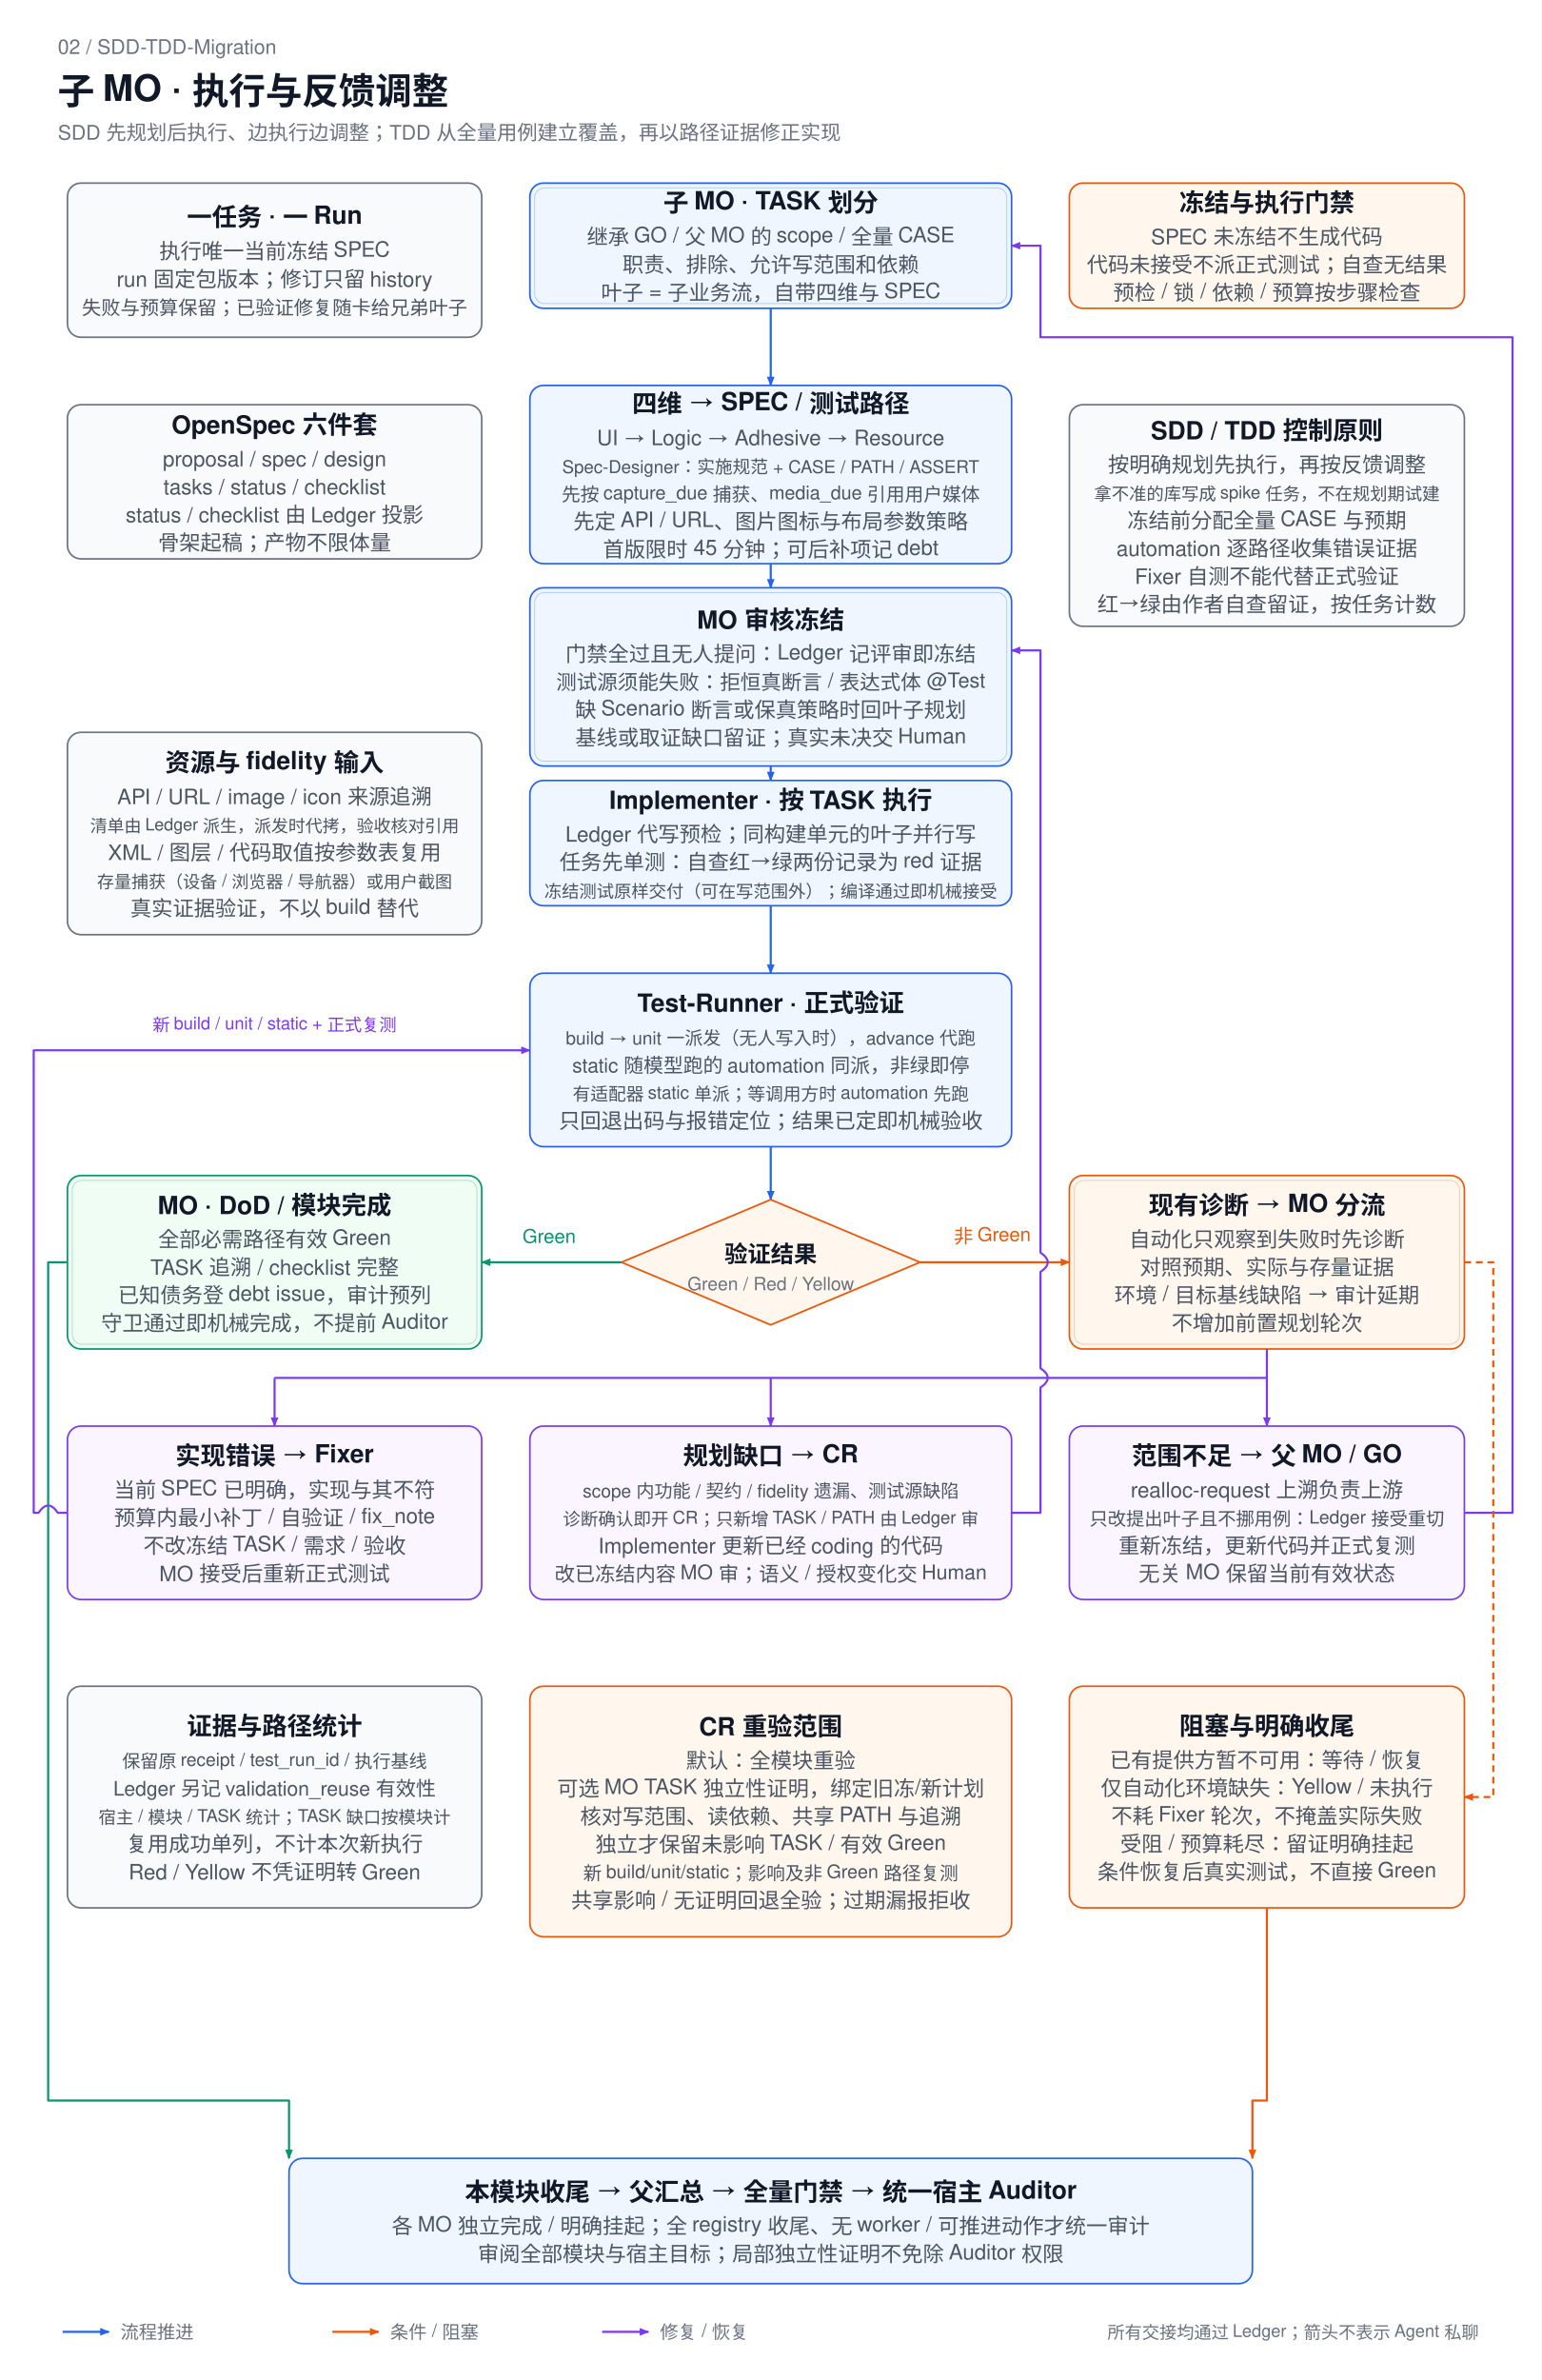
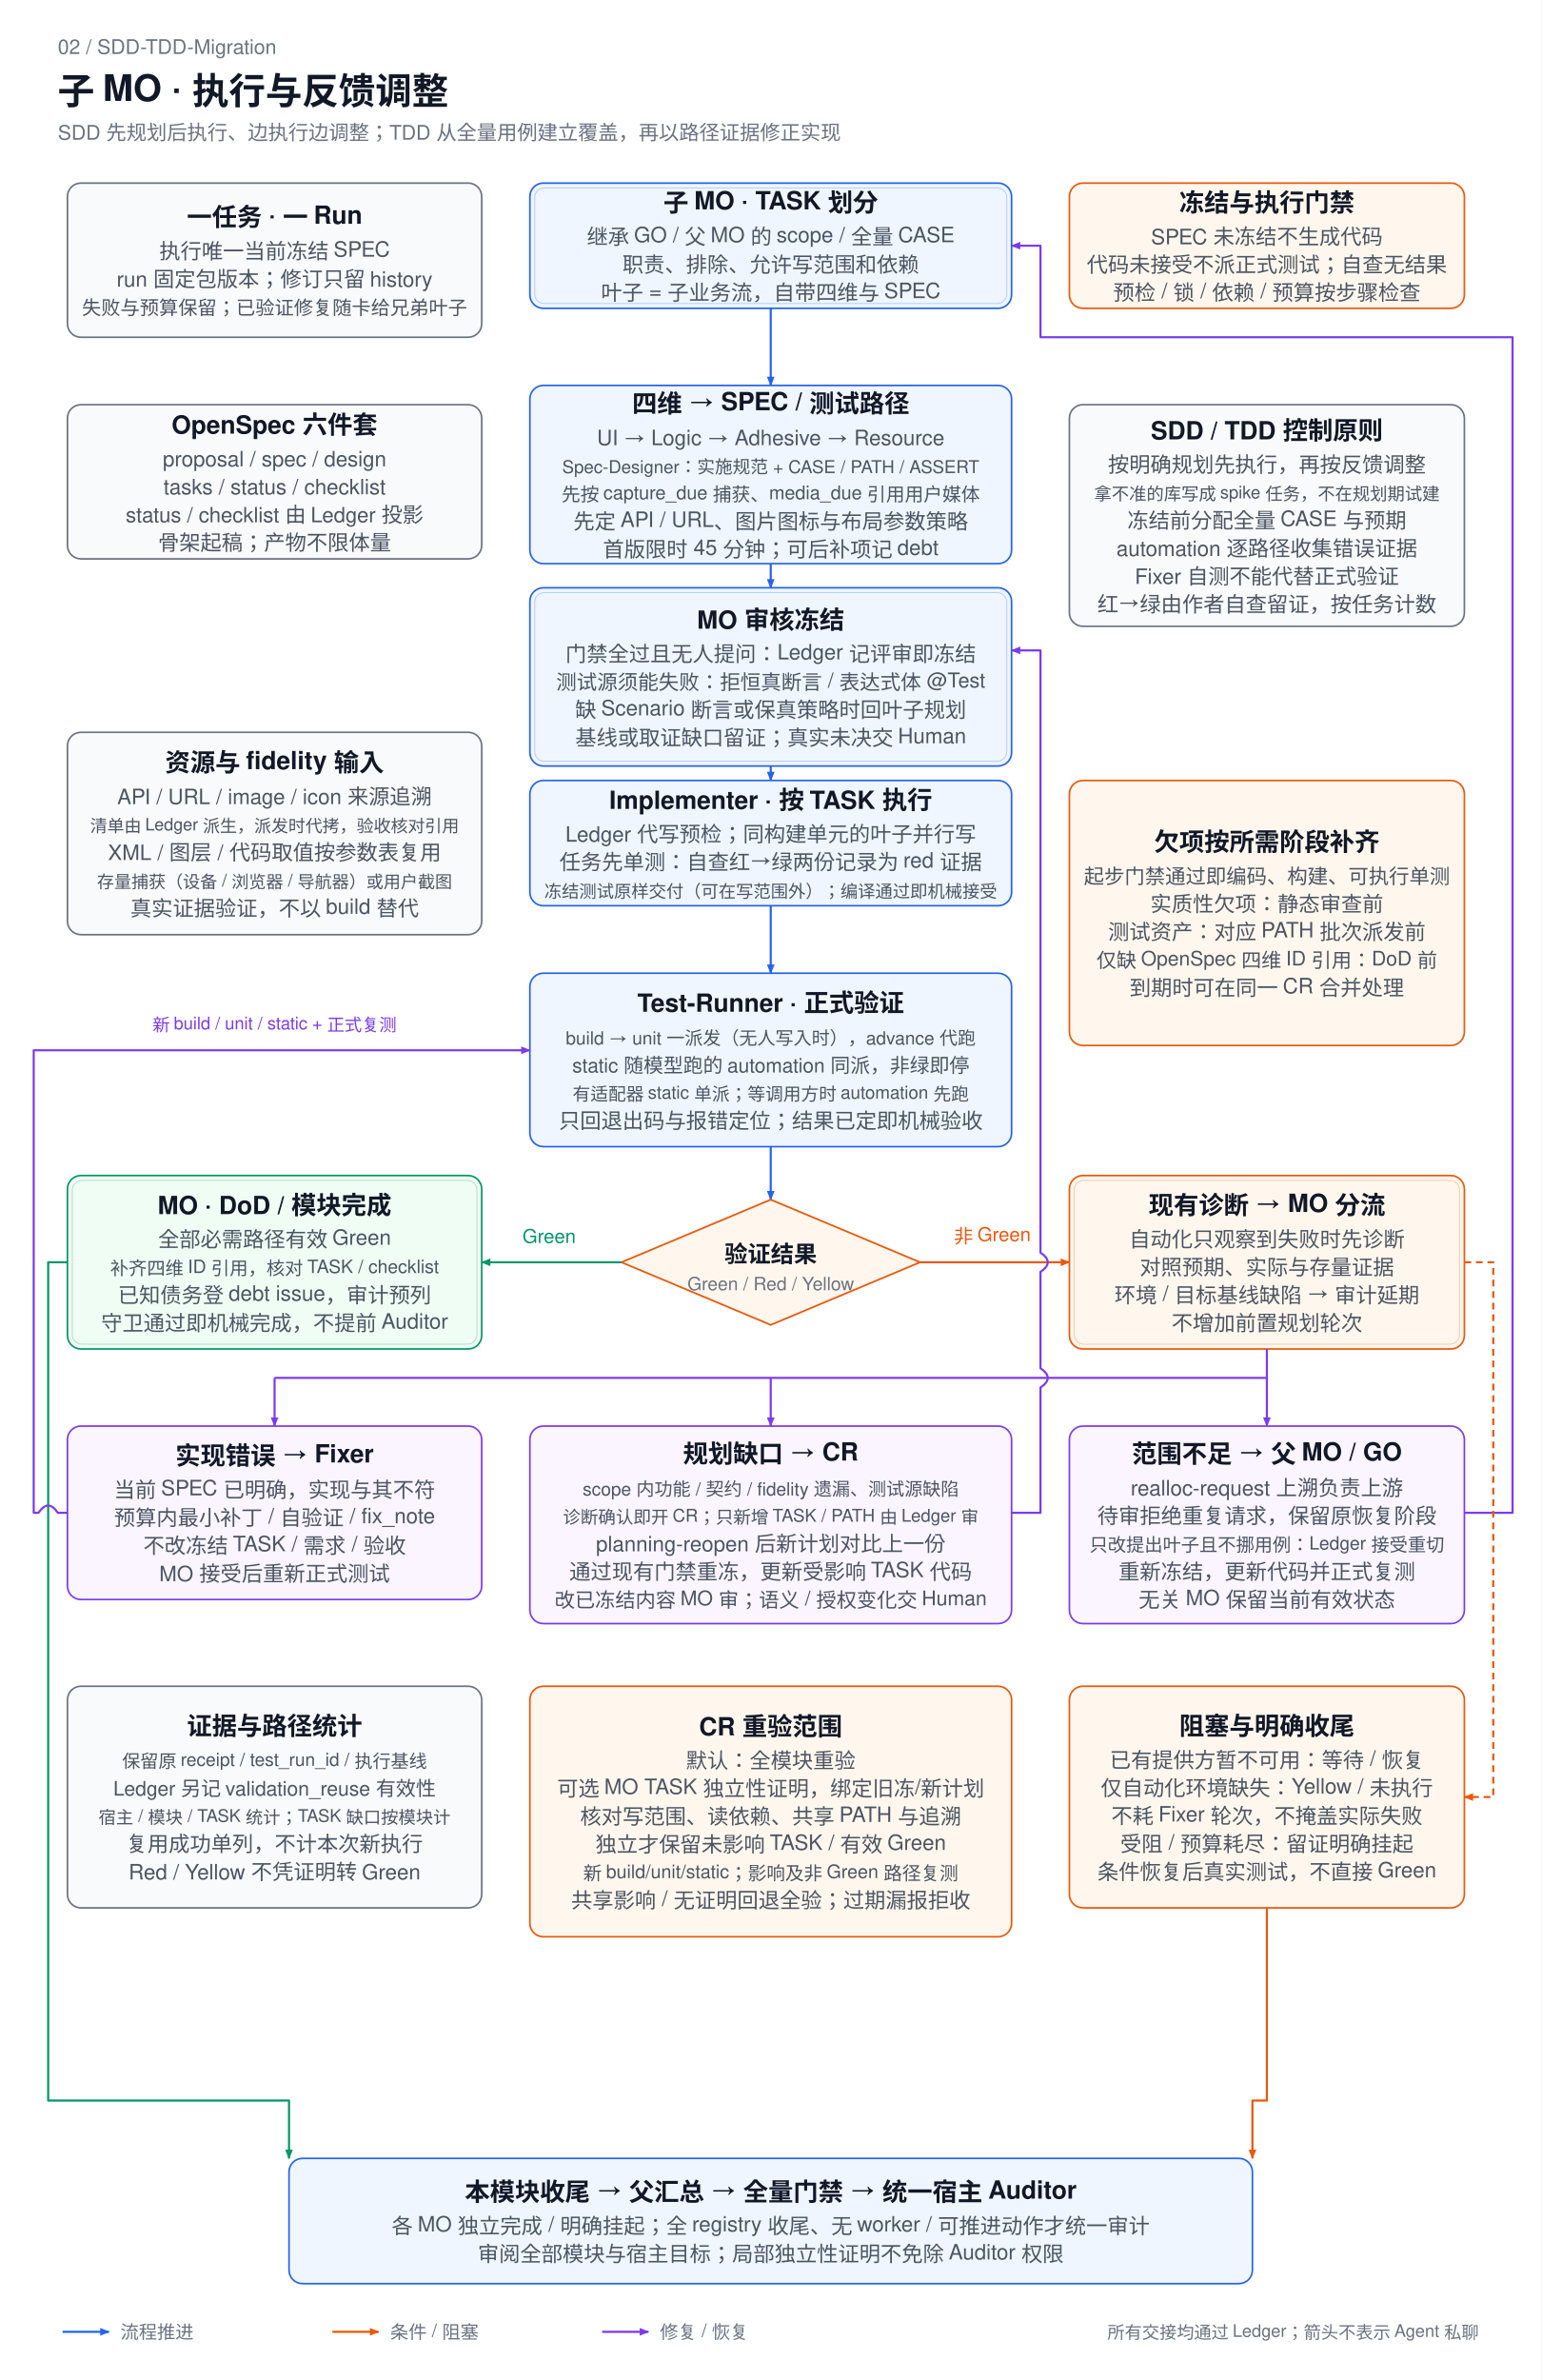
<svg xmlns="http://www.w3.org/2000/svg" width="1600" height="2470" viewBox="0 0 1600 2470" role="img" aria-labelledby="title desc">
  <style>text {font-family: "Helvetica Neue", Helvetica, Arial, "PingFang SC", "Microsoft YaHei", sans-serif;}</style>
  <defs>
    <marker id="arrow-blue" markerWidth="10" markerHeight="8" refX="9" refY="4" orient="auto" markerUnits="userSpaceOnUse">
      <path d="M0,0 L10,4 L0,8 Z" fill="#2563eb" />
    </marker>
    <marker id="arrow-orange" markerWidth="10" markerHeight="8" refX="9" refY="4" orient="auto" markerUnits="userSpaceOnUse">
      <path d="M0,0 L10,4 L0,8 Z" fill="#ea580c" />
    </marker>
    <marker id="arrow-green" markerWidth="10" markerHeight="8" refX="9" refY="4" orient="auto" markerUnits="userSpaceOnUse">
      <path d="M0,0 L10,4 L0,8 Z" fill="#059669" />
    </marker>
    <marker id="arrow-purple" markerWidth="10" markerHeight="8" refX="9" refY="4" orient="auto" markerUnits="userSpaceOnUse">
      <path d="M0,0 L10,4 L0,8 Z" fill="#7c3aed" />
    </marker>
    <marker id="arrow-gray" markerWidth="10" markerHeight="8" refX="9" refY="4" orient="auto" markerUnits="userSpaceOnUse">
      <path d="M0,0 L10,4 L0,8 Z" fill="#6b7280" />
    </marker>
  </defs>
  <rect width="1600" height="2470" fill="white" />
  <text x="60" y="56" font-size="21.00" fill="#6b7280" text-anchor="start" font-weight="400">02  /  SDD-TDD-Migration</text>
  <text x="60" y="108" font-size="38.00" fill="#111827" text-anchor="start" font-weight="700">子 MO · 执行与反馈调整</text>
  <text x="60" y="145" font-size="21.00" fill="#6b7280" text-anchor="start" font-weight="400">SDD 先规划后执行、边执行边调整；TDD 从全量用例建立覆盖，再以路径证据修正实现</text>
  <rect x="550" y="190" width="500" height="130" rx="14" fill="#eff6ff" stroke="#2563eb" stroke-width="1.7" />
  <rect x="555" y="195" width="490" height="120" rx="10" fill="none" stroke="#2563eb" stroke-opacity="0.28" />
  <text x="800.0" y="219.5" font-size="26.00" fill="#111827" text-anchor="middle" font-weight="650">子 MO · TASK 划分</text>
  <text x="800.0" y="253.5" font-size="22.00" fill="#4b5563" text-anchor="middle" font-weight="400">继承 GO / 父 MO 的 scope / 全量 CASE</text>
  <text x="800.0" y="282.5" font-size="22.00" fill="#4b5563" text-anchor="middle" font-weight="400">职责、排除、允许写范围和依赖</text>
  <text x="800.0" y="311.5" font-size="22.00" fill="#4b5563" text-anchor="middle" font-weight="400">叶子 = 子业务流，自带四维与 SPEC</text>
  <path d="M800,320 L800,400" fill="none" stroke="#2563eb" stroke-width="2.2" stroke-linejoin="round" marker-end="url(#arrow-blue)" />
  <rect x="550" y="400" width="500" height="185" rx="14" fill="#eff6ff" stroke="#2563eb" stroke-width="1.7" />
  <text x="800.0" y="428.0" font-size="26.00" fill="#111827" text-anchor="middle" font-weight="650">四维 → SPEC / 测试路径</text>
  <text x="800.0" y="462.0" font-size="22.00" fill="#4b5563" text-anchor="middle" font-weight="400">UI → Logic → Adhesive → Resource</text>
  <text x="800.0" y="491.0" font-size="18.42" fill="#4b5563" text-anchor="middle" font-weight="400">Spec-Designer：实施规范 + CASE / PATH / ASSERT</text>
  <text x="800.0" y="520.0" font-size="19.49" fill="#4b5563" text-anchor="middle" font-weight="400">先按 capture_due 捕获、media_due 引用用户媒体</text>
  <text x="800.0" y="549.0" font-size="22.00" fill="#4b5563" text-anchor="middle" font-weight="400">先定 API / URL、图片图标与布局参数策略</text>
  <text x="800.0" y="578.0" font-size="22.00" fill="#4b5563" text-anchor="middle" font-weight="400">首版限时 45 分钟；可后补项记 debt</text>
  <path d="M800,585 L800,610" fill="none" stroke="#2563eb" stroke-width="2.2" stroke-linejoin="round" marker-end="url(#arrow-blue)" />
  <rect x="550" y="610" width="500" height="185" rx="14" fill="#eff6ff" stroke="#2563eb" stroke-width="1.7" />
  <rect x="555" y="615" width="490" height="175" rx="10" fill="none" stroke="#2563eb" stroke-opacity="0.28" />
  <text x="800.0" y="652.5" font-size="26.00" fill="#111827" text-anchor="middle" font-weight="650">MO 审核冻结</text>
  <text x="800.0" y="686.5" font-size="22.00" fill="#4b5563" text-anchor="middle" font-weight="400">门禁全过且无人提问：Ledger 记评审即冻结</text>
  <text x="800.0" y="715.5" font-size="21.24" fill="#4b5563" text-anchor="middle" font-weight="400">测试源须能失败：拒恒真断言 / 表达式体 @Test</text>
  <text x="800.0" y="744.5" font-size="22.00" fill="#4b5563" text-anchor="middle" font-weight="400">缺 Scenario 断言或保真策略时回叶子规划</text>
  <text x="800.0" y="773.5" font-size="22.00" fill="#4b5563" text-anchor="middle" font-weight="400">基线或取证缺口留证；真实未决交 Human</text>
  <path d="M800,795 L800,810" fill="none" stroke="#2563eb" stroke-width="2.2" stroke-linejoin="round" marker-end="url(#arrow-blue)" />
  <rect x="550" y="810" width="500" height="130" rx="14" fill="#eff6ff" stroke="#2563eb" stroke-width="1.7" />
  <text x="800.0" y="839.5" font-size="26.00" fill="#111827" text-anchor="middle" font-weight="650">Implementer · 按 TASK 执行</text>
  <text x="800.0" y="873.5" font-size="22.00" fill="#4b5563" text-anchor="middle" font-weight="400">Ledger 代写预检；同构建单元的叶子并行写</text>
  <text x="800.0" y="902.5" font-size="22.00" fill="#4b5563" text-anchor="middle" font-weight="400">任务先单测：自查红→绿两份记录为 red 证据</text>
  <text x="800.0" y="931.5" font-size="18.08" fill="#4b5563" text-anchor="middle" font-weight="400">冻结测试原样交付（可在写范围外）；编译通过即机械接受</text>
  <path d="M800,940 L800,1010" fill="none" stroke="#2563eb" stroke-width="2.2" stroke-linejoin="round" marker-end="url(#arrow-blue)" />
  <rect x="550" y="1010" width="500" height="180" rx="14" fill="#eff6ff" stroke="#2563eb" stroke-width="1.7" />
  <text x="800.0" y="1050.0" font-size="26.00" fill="#111827" text-anchor="middle" font-weight="650">Test-Runner · 正式验证</text>
  <text x="800.0" y="1084.0" font-size="18.82" fill="#4b5563" text-anchor="middle" font-weight="400">build → unit 一派发（无人写入时），advance 代跑</text>
  <text x="800.0" y="1113.0" font-size="20.59" fill="#4b5563" text-anchor="middle" font-weight="400">static 随模型跑的 automation 同派，非绿即停</text>
  <text x="800.0" y="1142.0" font-size="18.50" fill="#4b5563" text-anchor="middle" font-weight="400">有适配器 static 单派；等调用方时 automation 先跑</text>
  <text x="800.0" y="1171.0" font-size="22.00" fill="#4b5563" text-anchor="middle" font-weight="400">只回退出码与报错定位；结果已定即机械验收</text>
  <path d="M800,1190 L800,1245" fill="none" stroke="#2563eb" stroke-width="2.2" stroke-linejoin="round" marker-end="url(#arrow-blue)" />
  <path d="M800,1245.0 L955.0,1310 L800,1375.0 L645.0,1310 Z" fill="#fff7ed" stroke="#ea580c" stroke-width="1.8" />
  <text x="800" y="1310" font-size="24.00" fill="#111827" text-anchor="middle" font-weight="650">验证结果</text>
  <text x="800" y="1339" font-size="19.00" fill="#6b7280" text-anchor="middle" font-weight="400">Green / Red / Yellow</text>
  <path d="M645,1310 L500,1310" fill="none" stroke="#059669" stroke-width="2.2" stroke-linejoin="round" marker-end="url(#arrow-green)" />
  <rect x="532.5" y="1270" width="75.0" height="29" rx="4" fill="white" opacity="0.97" />
  <text x="570" y="1290" font-size="20.00" fill="#059669" text-anchor="middle" font-weight="400">Green</text>
  <rect x="70" y="1220" width="430" height="180" rx="14" fill="#f0fdf4" stroke="#059669" stroke-width="1.7" />
  <rect x="75" y="1225" width="420" height="170" rx="10" fill="none" stroke="#059669" stroke-opacity="0.28" />
  <text x="285.0" y="1260.0" font-size="26.00" fill="#111827" text-anchor="middle" font-weight="650">MO · DoD / 模块完成</text>
  <text x="285.0" y="1294.0" font-size="22.00" fill="#4b5563" text-anchor="middle" font-weight="400">全部必需路径有效 Green</text>
-   <text x="285.0" y="1323.0" font-size="22.00" fill="#4b5563" text-anchor="middle" font-weight="400">TASK 追溯 / checklist 完整</text>
+   <text x="285.0" y="1323.0" font-size="19.07" fill="#4b5563" text-anchor="middle" font-weight="400">补齐四维 ID 引用，核对 TASK / checklist</text>
  <text x="285.0" y="1352.0" font-size="22.00" fill="#4b5563" text-anchor="middle" font-weight="400">已知债务登 debt issue，审计预列</text>
  <text x="285.0" y="1381.0" font-size="22.00" fill="#4b5563" text-anchor="middle" font-weight="400">守卫通过即机械完成，不提前 Auditor</text>
  <path d="M70,1310 L50,1310 L50,2180 L300,2180 L300,2240" fill="none" stroke="#059669" stroke-width="2.2" stroke-linejoin="round" marker-end="url(#arrow-green)" />
  <path d="M955,1310 L1110,1310" fill="none" stroke="#ea580c" stroke-width="2.2" stroke-linejoin="round" marker-end="url(#arrow-orange)" />
  <rect x="976.8" y="1270" width="106.4" height="29" rx="4" fill="white" opacity="0.97" />
  <text x="1030" y="1290" font-size="20.00" fill="#ea580c" text-anchor="middle" font-weight="400">非 Green</text>
  <rect x="1110" y="1220" width="410" height="180" rx="14" fill="#fff7ed" stroke="#ea580c" stroke-width="1.7" />
  <rect x="1115" y="1225" width="400" height="170" rx="10" fill="none" stroke="#ea580c" stroke-opacity="0.28" />
  <text x="1315.0" y="1260.0" font-size="26.00" fill="#111827" text-anchor="middle" font-weight="650">现有诊断 → MO 分流</text>
  <text x="1315.0" y="1294.0" font-size="22.00" fill="#4b5563" text-anchor="middle" font-weight="400">自动化只观察到失败时先诊断</text>
  <text x="1315.0" y="1323.0" font-size="22.00" fill="#4b5563" text-anchor="middle" font-weight="400">对照预期、实际与存量证据</text>
  <text x="1315.0" y="1352.0" font-size="22.00" fill="#4b5563" text-anchor="middle" font-weight="400">环境 / 目标基线缺陷 → 审计延期</text>
  <text x="1315.0" y="1381.0" font-size="22.00" fill="#4b5563" text-anchor="middle" font-weight="400">不增加前置规划轮次</text>
  <path d="M1315,1400 L1315,1430 L285,1430" fill="none" stroke="#7c3aed" stroke-width="2.2" stroke-linejoin="round" />
  <path d="M285,1430 L285,1480" fill="none" stroke="#7c3aed" stroke-width="2.2" stroke-linejoin="round" marker-end="url(#arrow-purple)" />
  <path d="M800,1430 L800,1480" fill="none" stroke="#7c3aed" stroke-width="2.2" stroke-linejoin="round" marker-end="url(#arrow-purple)" />
  <path d="M1315,1430 L1315,1480" fill="none" stroke="#7c3aed" stroke-width="2.2" stroke-linejoin="round" marker-end="url(#arrow-purple)" />
  <rect x="70" y="1480" width="430" height="180" rx="14" fill="#faf5ff" stroke="#7c3aed" stroke-width="1.7" />
  <text x="285.0" y="1520.0" font-size="26.00" fill="#111827" text-anchor="middle" font-weight="650">实现错误 → Fixer</text>
  <text x="285.0" y="1554.0" font-size="22.00" fill="#4b5563" text-anchor="middle" font-weight="400">当前 SPEC 已明确，实现与其不符</text>
  <text x="285.0" y="1583.0" font-size="22.00" fill="#4b5563" text-anchor="middle" font-weight="400">预算内最小补丁 / 自验证 / fix_note</text>
  <text x="285.0" y="1612.0" font-size="22.00" fill="#4b5563" text-anchor="middle" font-weight="400">不改冻结 TASK / 需求 / 验收</text>
  <text x="285.0" y="1641.0" font-size="22.00" fill="#4b5563" text-anchor="middle" font-weight="400">MO 接受后重新正式测试</text>
  <path d="M70,1570 L60,1570 Q50,1555 40,1570 L35,1570 L35,1090 L550,1090" fill="none" stroke="#7c3aed" stroke-width="2.2" stroke-linejoin="round" marker-end="url(#arrow-purple)" />
  <rect x="102.75" y="1052" width="364.5" height="27" rx="4" fill="white" opacity="0.97" />
  <text x="285" y="1070" font-size="18.00" fill="#7c3aed" text-anchor="middle" font-weight="400">新 build / unit / static + 正式复测</text>
-   <rect x="550" y="1480" width="500" height="180" rx="14" fill="#faf5ff" stroke="#7c3aed" stroke-width="1.7" />
-   <text x="800.0" y="1520.0" font-size="26.00" fill="#111827" text-anchor="middle" font-weight="650">规划缺口 → CR</text>
-   <text x="800.0" y="1554.0" font-size="18.82" fill="#4b5563" text-anchor="middle" font-weight="400">scope 内功能 / 契约 / fidelity 遗漏、测试源缺陷</text>
-   <text x="800.0" y="1583.0" font-size="18.30" fill="#4b5563" text-anchor="middle" font-weight="400">诊断确认即开 CR；只新增 TASK / PATH 由 Ledger 审</text>
-   <text x="800.0" y="1612.0" font-size="22.00" fill="#4b5563" text-anchor="middle" font-weight="400">Implementer 更新已经 coding 的代码</text>
-   <text x="800.0" y="1641.0" font-size="20.97" fill="#4b5563" text-anchor="middle" font-weight="400">改已冻结内容 MO 审；语义 / 授权变化交 Human</text>
+   <rect x="550" y="1480" width="500" height="205" rx="14" fill="#faf5ff" stroke="#7c3aed" stroke-width="1.7" />
+   <text x="800.0" y="1518.0" font-size="26.00" fill="#111827" text-anchor="middle" font-weight="650">规划缺口 → CR</text>
+   <text x="800.0" y="1552.0" font-size="18.82" fill="#4b5563" text-anchor="middle" font-weight="400">scope 内功能 / 契约 / fidelity 遗漏、测试源缺陷</text>
+   <text x="800.0" y="1581.0" font-size="18.30" fill="#4b5563" text-anchor="middle" font-weight="400">诊断确认即开 CR；只新增 TASK / PATH 由 Ledger 审</text>
+   <text x="800.0" y="1610.0" font-size="22.00" fill="#4b5563" text-anchor="middle" font-weight="400">planning-reopen 后新计划对比上一份</text>
+   <text x="800.0" y="1639.0" font-size="22.00" fill="#4b5563" text-anchor="middle" font-weight="400">通过现有门禁重冻，更新受影响 TASK 代码</text>
+   <text x="800.0" y="1668.0" font-size="20.97" fill="#4b5563" text-anchor="middle" font-weight="400">改已冻结内容 MO 审；语义 / 授权变化交 Human</text>
  <path d="M1050,1570 L1080,1570 L1080,1440 Q1095,1430 1080,1420 L1080,1320 Q1095,1310 1080,1300 L1080,675 L1050,675" fill="none" stroke="#7c3aed" stroke-width="2.2" stroke-linejoin="round" marker-end="url(#arrow-purple)" />
-   <rect x="1110" y="1480" width="410" height="180" rx="14" fill="#faf5ff" stroke="#7c3aed" stroke-width="1.7" />
-   <text x="1315.0" y="1520.0" font-size="26.00" fill="#111827" text-anchor="middle" font-weight="650">范围不足 → 父 MO / GO</text>
-   <text x="1315.0" y="1554.0" font-size="22.00" fill="#4b5563" text-anchor="middle" font-weight="400">realloc-request 上溯负责上游</text>
-   <text x="1315.0" y="1583.0" font-size="19.01" fill="#4b5563" text-anchor="middle" font-weight="400">只改提出叶子且不挪用例：Ledger 接受重切</text>
-   <text x="1315.0" y="1612.0" font-size="22.00" fill="#4b5563" text-anchor="middle" font-weight="400">重新冻结，更新代码并正式复测</text>
-   <text x="1315.0" y="1641.0" font-size="22.00" fill="#4b5563" text-anchor="middle" font-weight="400">无关 MO 保留当前有效状态</text>
+   <rect x="1110" y="1480" width="410" height="205" rx="14" fill="#faf5ff" stroke="#7c3aed" stroke-width="1.7" />
+   <text x="1315.0" y="1518.0" font-size="26.00" fill="#111827" text-anchor="middle" font-weight="650">范围不足 → 父 MO / GO</text>
+   <text x="1315.0" y="1552.0" font-size="22.00" fill="#4b5563" text-anchor="middle" font-weight="400">realloc-request 上溯负责上游</text>
+   <text x="1315.0" y="1581.0" font-size="22.00" fill="#4b5563" text-anchor="middle" font-weight="400">待审拒绝重复请求，保留原恢复阶段</text>
+   <text x="1315.0" y="1610.0" font-size="19.01" fill="#4b5563" text-anchor="middle" font-weight="400">只改提出叶子且不挪用例：Ledger 接受重切</text>
+   <text x="1315.0" y="1639.0" font-size="22.00" fill="#4b5563" text-anchor="middle" font-weight="400">重新冻结，更新代码并正式复测</text>
+   <text x="1315.0" y="1668.0" font-size="22.00" fill="#4b5563" text-anchor="middle" font-weight="400">无关 MO 保留当前有效状态</text>
  <path d="M1520,1570 L1570,1570 L1570,350 L1080,350 L1080,255 L1050,255" fill="none" stroke="#7c3aed" stroke-width="2.2" stroke-linejoin="round" marker-end="url(#arrow-purple)" />
  <rect x="550" y="1750" width="500" height="260" rx="14" fill="#fff7ed" stroke="#ea580c" stroke-width="1.7" />
  <text x="800.0" y="1801.0" font-size="26.00" fill="#111827" text-anchor="middle" font-weight="650">CR 重验范围</text>
  <text x="800.0" y="1835.0" font-size="22.00" fill="#4b5563" text-anchor="middle" font-weight="400">默认：全模块重验</text>
  <text x="800.0" y="1864.0" font-size="22.00" fill="#4b5563" text-anchor="middle" font-weight="400">可选 MO TASK 独立性证明，绑定旧冻/新计划</text>
  <text x="800.0" y="1893.0" font-size="22.00" fill="#4b5563" text-anchor="middle" font-weight="400">核对写范围、读依赖、共享 PATH 与追溯</text>
  <text x="800.0" y="1922.0" font-size="22.00" fill="#4b5563" text-anchor="middle" font-weight="400">独立才保留未影响 TASK / 有效 Green</text>
  <text x="800.0" y="1951.0" font-size="19.38" fill="#4b5563" text-anchor="middle" font-weight="400">新 build/unit/static；影响及非 Green 路径复测</text>
  <text x="800.0" y="1980.0" font-size="22.00" fill="#4b5563" text-anchor="middle" font-weight="400">共享影响 / 无证明回退全验；过期漏报拒收</text>
  <rect x="70" y="1750" width="430" height="230" rx="14" fill="#f9fafb" stroke="#6b7280" stroke-width="1.7" />
  <text x="285.0" y="1800.5" font-size="26.00" fill="#111827" text-anchor="middle" font-weight="650">证据与路径统计</text>
  <text x="285.0" y="1834.5" font-size="18.82" fill="#4b5563" text-anchor="middle" font-weight="400">保留原 receipt / test_run_id / 执行基线</text>
  <text x="285.0" y="1863.5" font-size="20.78" fill="#4b5563" text-anchor="middle" font-weight="400">Ledger 另记 validation_reuse 有效性</text>
  <text x="285.0" y="1892.5" font-size="18.08" fill="#4b5563" text-anchor="middle" font-weight="400">宿主 / 模块 / TASK 统计；TASK 缺口按模块计</text>
  <text x="285.0" y="1921.5" font-size="22.00" fill="#4b5563" text-anchor="middle" font-weight="400">复用成功单列，不计本次新执行</text>
  <text x="285.0" y="1950.5" font-size="22.00" fill="#4b5563" text-anchor="middle" font-weight="400">Red / Yellow 不凭证明转 Green</text>
  <rect x="1110" y="1750" width="410" height="230" rx="14" fill="#fff7ed" stroke="#ea580c" stroke-width="1.7" />
  <text x="1315.0" y="1800.5" font-size="26.00" fill="#111827" text-anchor="middle" font-weight="650">阻塞与明确收尾</text>
  <text x="1315.0" y="1834.5" font-size="22.00" fill="#4b5563" text-anchor="middle" font-weight="400">已有提供方暂不可用：等待 / 恢复</text>
  <text x="1315.0" y="1863.5" font-size="22.00" fill="#4b5563" text-anchor="middle" font-weight="400">仅自动化环境缺失：Yellow / 未执行</text>
  <text x="1315.0" y="1892.5" font-size="22.00" fill="#4b5563" text-anchor="middle" font-weight="400">不耗 Fixer 轮次，不掩盖实际失败</text>
  <text x="1315.0" y="1921.5" font-size="22.00" fill="#4b5563" text-anchor="middle" font-weight="400">受阻 / 预算耗尽：留证明确挂起</text>
  <text x="1315.0" y="1950.5" font-size="22.00" fill="#4b5563" text-anchor="middle" font-weight="400">条件恢复后真实测试，不直接 Green</text>
  <path d="M1520,1310 L1550,1310 L1550,1865 L1520,1865" fill="none" stroke="#ea580c" stroke-width="2.2" stroke-linejoin="round" stroke-dasharray="7 5" marker-end="url(#arrow-orange)" />
  <path d="M1315,1980 L1315,2180 L1300,2180 L1300,2240" fill="none" stroke="#ea580c" stroke-width="2.2" stroke-linejoin="round" marker-end="url(#arrow-orange)" />
  <rect x="300" y="2240" width="1000" height="130" rx="14" fill="#eff6ff" stroke="#2563eb" stroke-width="1.7" />
  <text x="800.0" y="2284.0" font-size="26.00" fill="#111827" text-anchor="middle" font-weight="650">本模块收尾 → 父汇总 → 全量门禁 → 统一宿主 Auditor</text>
  <text x="800.0" y="2318.0" font-size="22.00" fill="#4b5563" text-anchor="middle" font-weight="400">各 MO 独立完成 / 明确挂起；全 registry 收尾、无 worker / 可推进动作才统一审计</text>
  <text x="800.0" y="2347.0" font-size="22.00" fill="#4b5563" text-anchor="middle" font-weight="400">审阅全部模块与宿主目标；局部独立性证明不免除 Auditor 权限</text>
  <rect x="70" y="190" width="430" height="160" rx="14" fill="#f9fafb" stroke="#6b7280" stroke-width="1.7" />
  <text x="285.0" y="234.5" font-size="26.00" fill="#111827" text-anchor="middle" font-weight="650">一任务 · 一 Run</text>
  <text x="285.0" y="268.5" font-size="22.00" fill="#4b5563" text-anchor="middle" font-weight="400">执行唯一当前冻结 SPEC</text>
  <text x="285.0" y="297.5" font-size="22.00" fill="#4b5563" text-anchor="middle" font-weight="400">run 固定包版本；修订只留 history</text>
  <text x="285.0" y="326.5" font-size="20.00" fill="#4b5563" text-anchor="middle" font-weight="400">失败与预算保留；已验证修复随卡给兄弟叶子</text>
  <rect x="70" y="420" width="430" height="160" rx="14" fill="#f9fafb" stroke="#6b7280" stroke-width="1.7" />
  <text x="285.0" y="450.0" font-size="26.00" fill="#111827" text-anchor="middle" font-weight="650">OpenSpec 六件套</text>
  <text x="285.0" y="484.0" font-size="22.00" fill="#4b5563" text-anchor="middle" font-weight="400">proposal / spec / design</text>
  <text x="285.0" y="513.0" font-size="22.00" fill="#4b5563" text-anchor="middle" font-weight="400">tasks / status / checklist</text>
  <text x="285.0" y="542.0" font-size="21.75" fill="#4b5563" text-anchor="middle" font-weight="400">status / checklist 由 Ledger 投影</text>
  <text x="285.0" y="571.0" font-size="22.00" fill="#4b5563" text-anchor="middle" font-weight="400">骨架起稿；产物不限体量</text>
  <rect x="70" y="760" width="430" height="210" rx="14" fill="#f9fafb" stroke="#6b7280" stroke-width="1.7" />
  <text x="285.0" y="800.5" font-size="26.00" fill="#111827" text-anchor="middle" font-weight="650">资源与 fidelity 输入</text>
  <text x="285.0" y="834.5" font-size="21.92" fill="#4b5563" text-anchor="middle" font-weight="400">API / URL / image / icon 来源追溯</text>
  <text x="285.0" y="863.5" font-size="17.73" fill="#4b5563" text-anchor="middle" font-weight="400">清单由 Ledger 派生，派发时代拷，验收核对引用</text>
  <text x="285.0" y="892.5" font-size="22.00" fill="#4b5563" text-anchor="middle" font-weight="400">XML / 图层 / 代码取值按参数表复用</text>
  <text x="285.0" y="921.5" font-size="17.84" fill="#4b5563" text-anchor="middle" font-weight="400">存量捕获（设备 / 浏览器 / 导航器）或用户截图</text>
  <text x="285.0" y="950.5" font-size="22.00" fill="#4b5563" text-anchor="middle" font-weight="400">真实证据验证，不以 build 替代</text>
  <rect x="1110" y="190" width="410" height="130" rx="14" fill="#fff7ed" stroke="#ea580c" stroke-width="1.7" />
  <text x="1315.0" y="219.5" font-size="26.00" fill="#111827" text-anchor="middle" font-weight="650">冻结与执行门禁</text>
  <text x="1315.0" y="253.5" font-size="22.00" fill="#4b5563" text-anchor="middle" font-weight="400">SPEC 未冻结不生成代码</text>
  <text x="1315.0" y="282.5" font-size="22.00" fill="#4b5563" text-anchor="middle" font-weight="400">代码未接受不派正式测试；自查无结果</text>
  <text x="1315.0" y="311.5" font-size="22.00" fill="#4b5563" text-anchor="middle" font-weight="400">预检 / 锁 / 依赖 / 预算按步骤检查</text>
  <rect x="1110" y="420" width="410" height="230" rx="14" fill="#f9fafb" stroke="#6b7280" stroke-width="1.7" />
  <text x="1315.0" y="456.0" font-size="26.00" fill="#111827" text-anchor="middle" font-weight="650">SDD / TDD 控制原则</text>
  <text x="1315.0" y="490.0" font-size="22.00" fill="#4b5563" text-anchor="middle" font-weight="400">按明确规划先执行，再按反馈调整</text>
  <text x="1315.0" y="519.0" font-size="18.10" fill="#4b5563" text-anchor="middle" font-weight="400">拿不准的库写成 spike 任务，不在规划期试建</text>
  <text x="1315.0" y="548.0" font-size="22.00" fill="#4b5563" text-anchor="middle" font-weight="400">冻结前分配全量 CASE 与预期</text>
  <text x="1315.0" y="577.0" font-size="22.00" fill="#4b5563" text-anchor="middle" font-weight="400">automation 逐路径收集错误证据</text>
  <text x="1315.0" y="606.0" font-size="22.00" fill="#4b5563" text-anchor="middle" font-weight="400">Fixer 自测不能代替正式验证</text>
  <text x="1315.0" y="635.0" font-size="22.00" fill="#4b5563" text-anchor="middle" font-weight="400">红→绿由作者自查留证，按任务计数</text>
+   <rect x="1110" y="810" width="410" height="275" rx="14" fill="#fff7ed" stroke="#ea580c" stroke-width="1.7" />
+   <text x="1315.0" y="883.0" font-size="26.00" fill="#111827" text-anchor="middle" font-weight="650">欠项按所需阶段补齐</text>
+   <text x="1315.0" y="917.0" font-size="21.11" fill="#4b5563" text-anchor="middle" font-weight="400">起步门禁通过即编码、构建、可执行单测</text>
+   <text x="1315.0" y="946.0" font-size="22.00" fill="#4b5563" text-anchor="middle" font-weight="400">实质性欠项：静态审查前</text>
+   <text x="1315.0" y="975.0" font-size="22.00" fill="#4b5563" text-anchor="middle" font-weight="400">测试资产：对应 PATH 批次派发前</text>
+   <text x="1315.0" y="1004.0" font-size="20.81" fill="#4b5563" text-anchor="middle" font-weight="400">仅缺 OpenSpec 四维 ID 引用：DoD 前</text>
+   <text x="1315.0" y="1033.0" font-size="22.00" fill="#4b5563" text-anchor="middle" font-weight="400">到期时可在同一 CR 合并处理</text>
  <path d="M65,2420 L113,2420" fill="none" stroke="#2563eb" stroke-width="2.2" stroke-linejoin="round" marker-end="url(#arrow-blue)" />
  <text x="125" y="2427" font-size="19.00" fill="#6b7280" text-anchor="start" font-weight="400">流程推进</text>
  <path d="M345,2420 L393,2420" fill="none" stroke="#ea580c" stroke-width="2.2" stroke-linejoin="round" marker-end="url(#arrow-orange)" />
  <text x="405" y="2427" font-size="19.00" fill="#6b7280" text-anchor="start" font-weight="400">条件 / 阻塞</text>
  <path d="M625,2420 L673,2420" fill="none" stroke="#7c3aed" stroke-width="2.2" stroke-linejoin="round" marker-end="url(#arrow-purple)" />
  <text x="685" y="2427" font-size="19.00" fill="#6b7280" text-anchor="start" font-weight="400">修复 / 恢复</text>
  <text x="1535" y="2427" font-size="18.00" fill="#6b7280" text-anchor="end" font-weight="400">所有交接均通过 Ledger；箭头不表示 Agent 私聊</text>
</svg>
